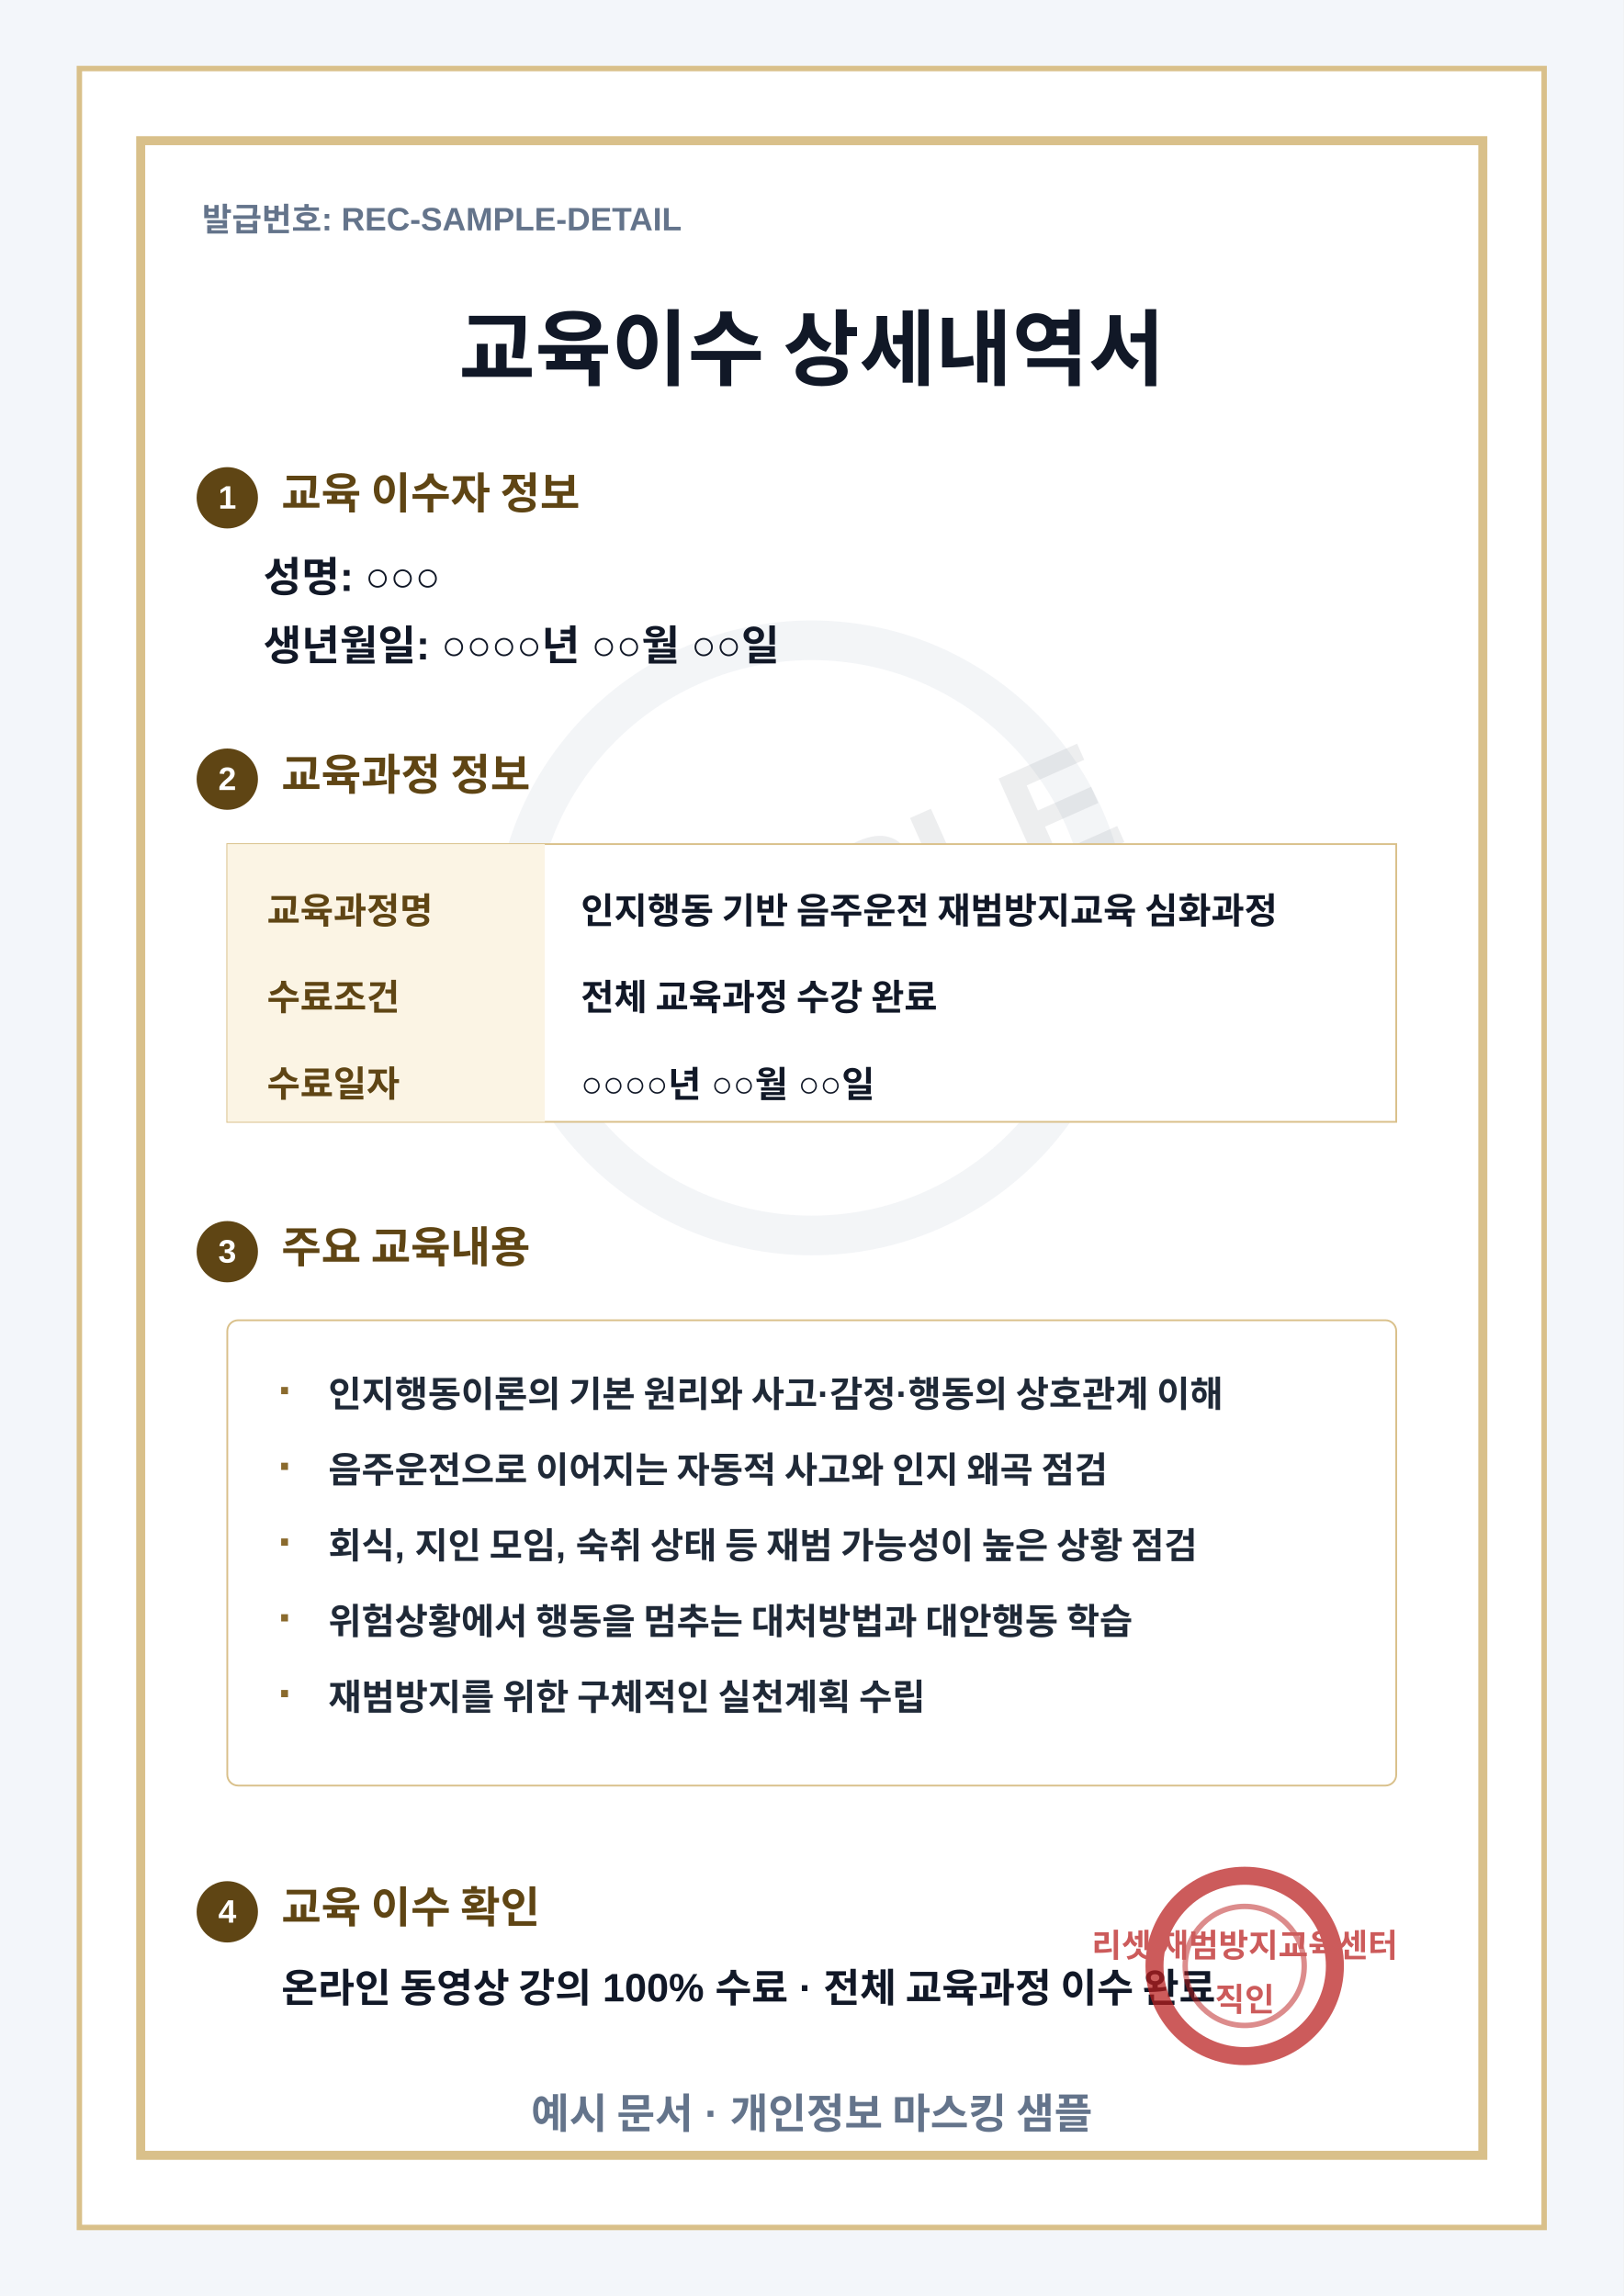
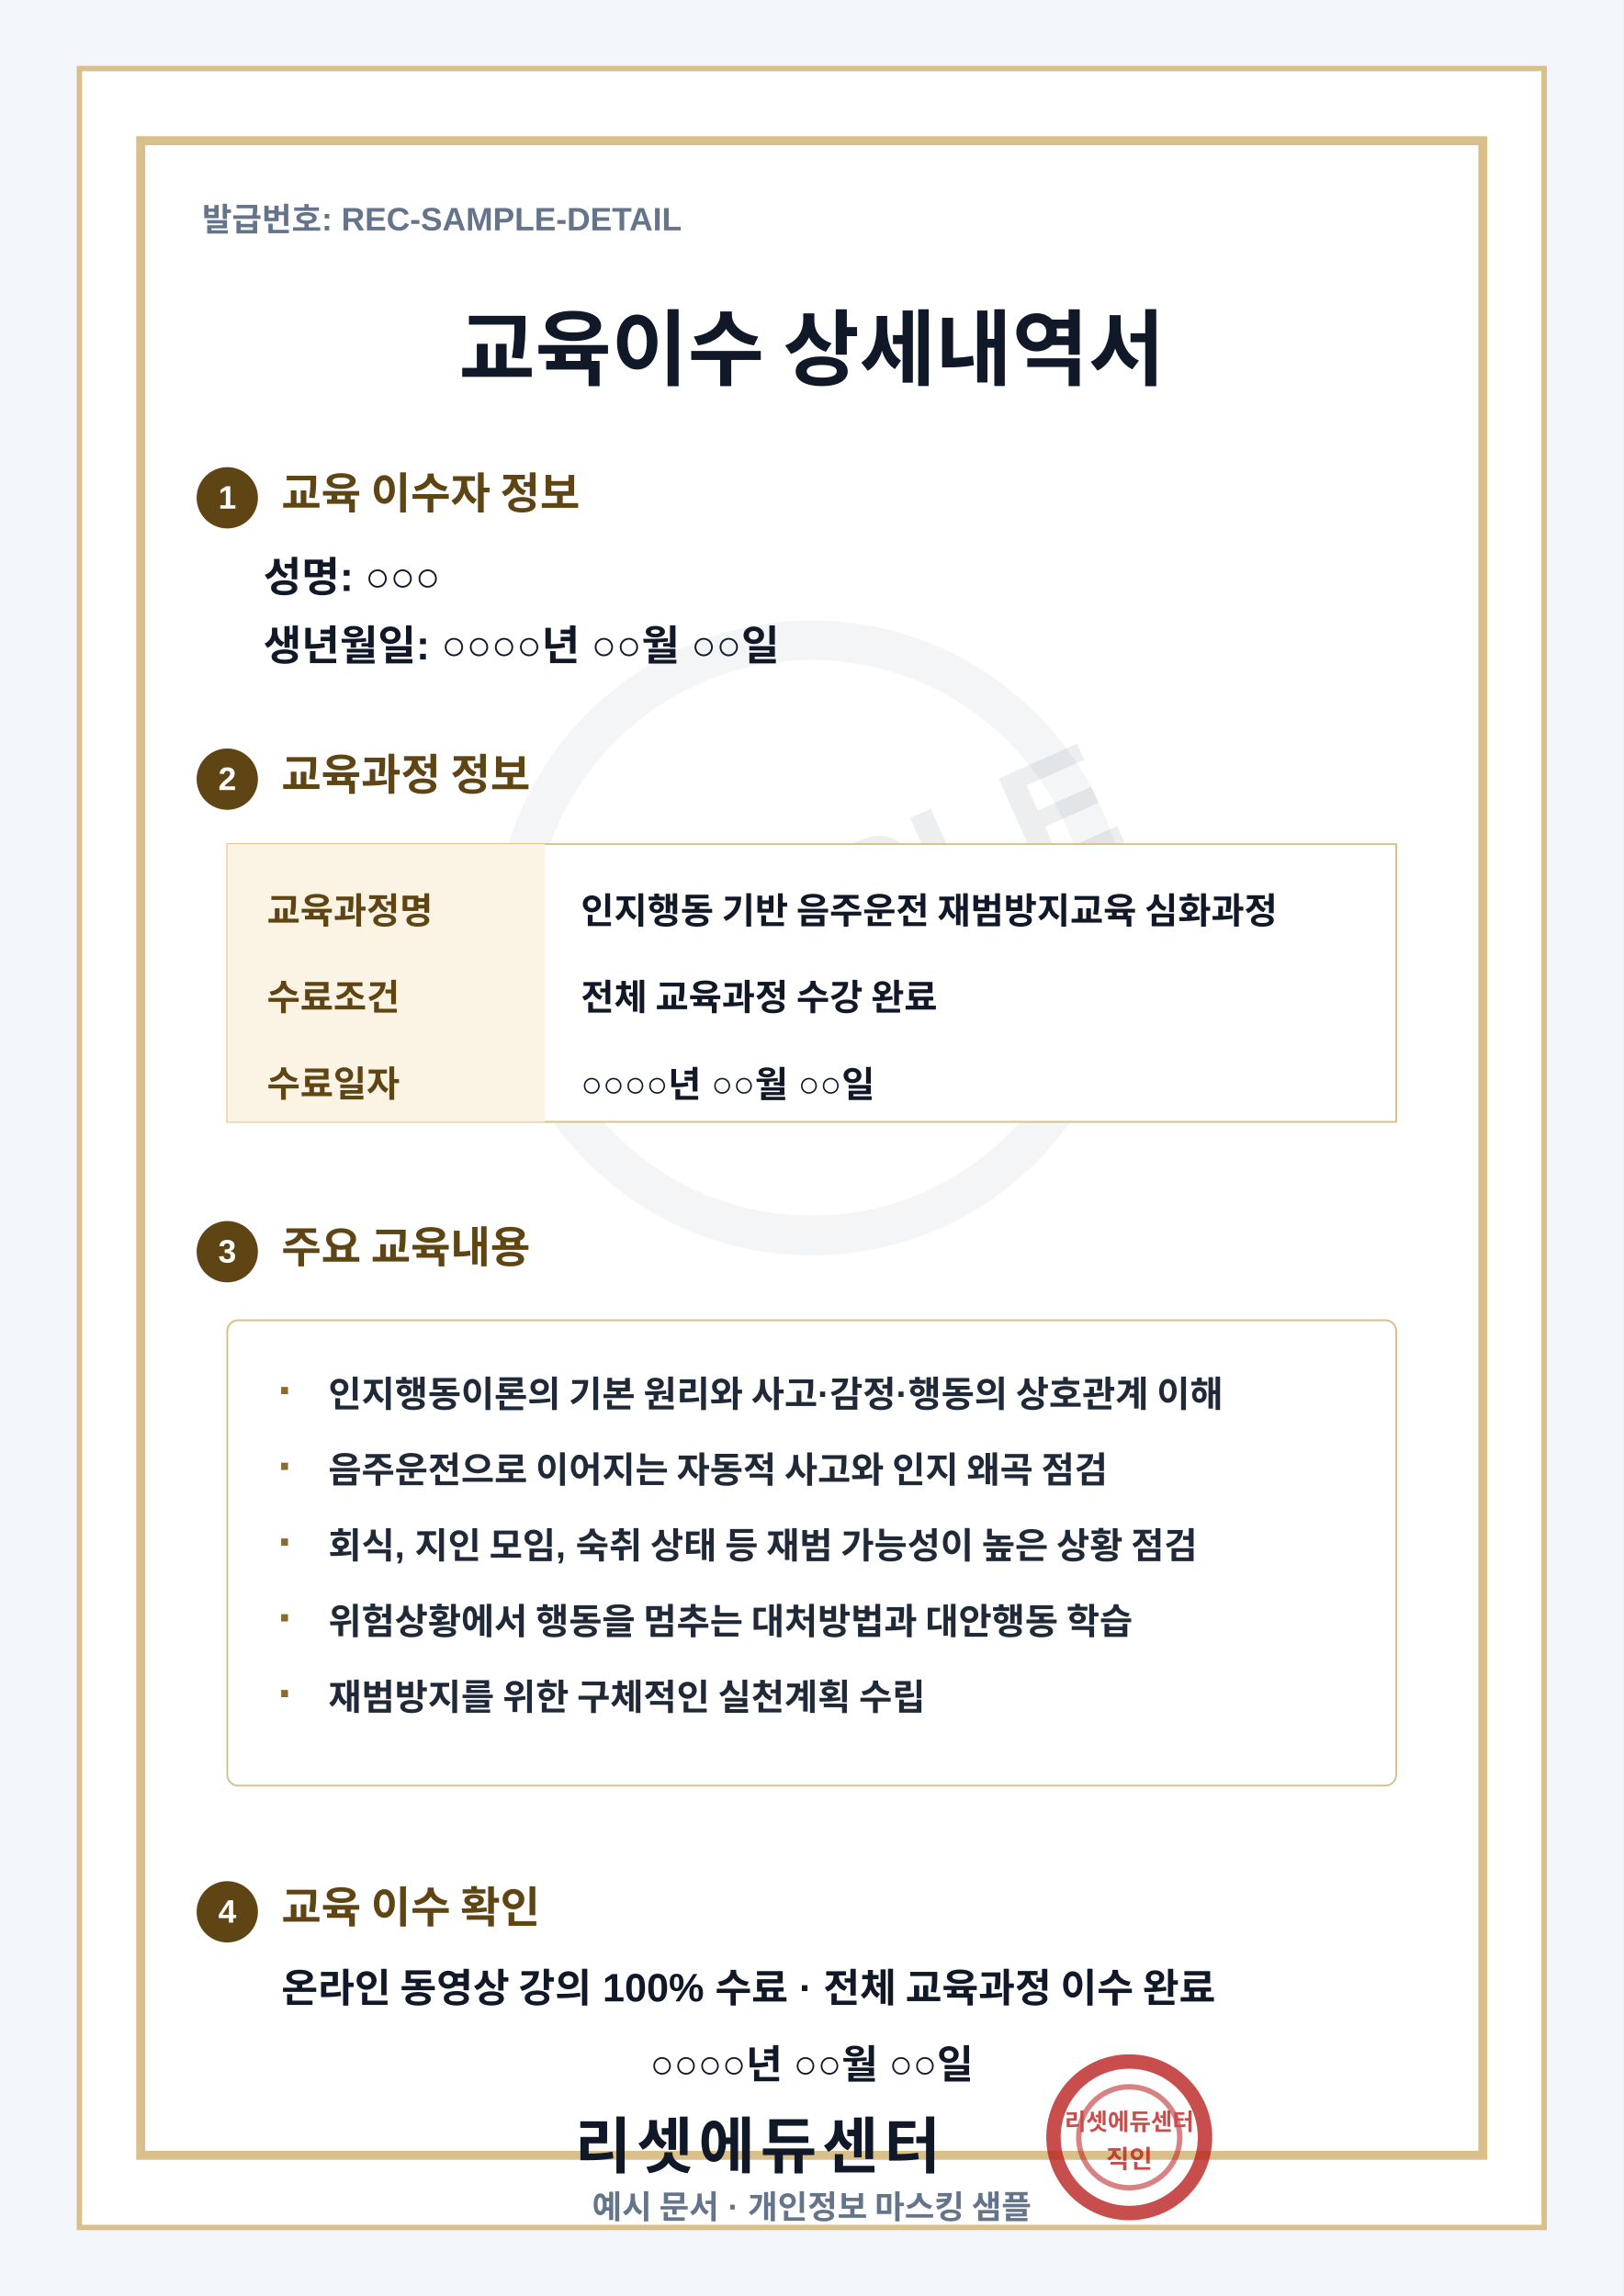
<svg xmlns="http://www.w3.org/2000/svg" width="900" height="1273" viewBox="0 0 900 1273" role="img" aria-label="재범방지교육 상세내역서 예시">
  <rect width="900" height="1273" fill="#f3f6fa" />
  <rect x="44" y="38" width="812" height="1197" fill="#ffffff" stroke="#d9c08a" stroke-width="3" />
  <rect x="78" y="78" width="744" height="1117" fill="#ffffff" stroke="#d9c08a" stroke-width="5" />
  <g opacity="0.052">
    <circle cx="450" cy="520" r="165" fill="none" stroke="#173968" stroke-width="22" />
    <text x="450" y="505" text-anchor="middle" font-family="Arial, 'Noto Sans KR', sans-serif" font-size="42" font-weight="900" fill="#173968">RESET EDU</text>
    <text x="450" y="555" text-anchor="middle" font-family="Arial, 'Noto Sans KR', sans-serif" font-size="36" font-weight="900" fill="#173968">CENTER</text>
  </g>
  <g transform="rotate(-24 450 520)">
    <text opacity="0.075" x="450" y="542" text-anchor="middle" font-family="Arial, 'Noto Sans KR', sans-serif" font-size="88" font-weight="900" fill="#0f172a">SAMPLE</text>
  </g>
  <text x="112" y="128" text-anchor="start" font-family="Arial, 'Noto Sans KR', sans-serif" font-size="18" font-weight="800" fill="#64748b">발급번호: REC-SAMPLE-DETAIL</text>
  <text x="450" y="210" text-anchor="middle" font-family="Arial, 'Noto Sans KR', sans-serif" font-size="46" font-weight="900" fill="#111827">교육이수 상세내역서</text>
  <circle cx="126" cy="276" r="17" fill="#5f4514" />
  <text x="126" y="282" text-anchor="middle" font-family="Arial, 'Noto Sans KR', sans-serif" font-size="18" font-weight="900" fill="#ffffff">1</text>
  <text x="156" y="282" text-anchor="start" font-family="Arial, 'Noto Sans KR', sans-serif" font-size="24" font-weight="900" fill="#5f4514">교육 이수자 정보</text>
  <text x="146" y="328" text-anchor="start" font-family="Arial, 'Noto Sans KR', sans-serif" font-size="23" font-weight="800" fill="#111827">성명: ○○○</text>
  <text x="146" y="366" text-anchor="start" font-family="Arial, 'Noto Sans KR', sans-serif" font-size="23" font-weight="800" fill="#111827">생년월일: ○○○○년 ○○월 ○○일</text>
  <circle cx="126" cy="432" r="17" fill="#5f4514" />
  <text x="126" y="438" text-anchor="middle" font-family="Arial, 'Noto Sans KR', sans-serif" font-size="18" font-weight="900" fill="#ffffff">2</text>
  <text x="156" y="438" text-anchor="start" font-family="Arial, 'Noto Sans KR', sans-serif" font-size="24" font-weight="900" fill="#5f4514">교육과정 정보</text>
  <rect x="126" y="468" width="648" height="154" fill="#ffffff" stroke="#d9c08a" />
  <rect x="126" y="468" width="176" height="154" fill="#fbf4e4" />
  <text x="148" y="512" text-anchor="start" font-family="Arial, 'Noto Sans KR', sans-serif" font-size="20" font-weight="900" fill="#5f4514">교육과정명</text>
  <text x="322" y="512" text-anchor="start" font-family="Arial, 'Noto Sans KR', sans-serif" font-size="20" font-weight="800" fill="#111827">인지행동 기반 음주운전 재범방지교육 심화과정</text>
  <text x="148" y="560" text-anchor="start" font-family="Arial, 'Noto Sans KR', sans-serif" font-size="20" font-weight="900" fill="#5f4514">수료조건</text>
  <text x="322" y="560" text-anchor="start" font-family="Arial, 'Noto Sans KR', sans-serif" font-size="20" font-weight="800" fill="#111827">전체 교육과정 수강 완료</text>
  <text x="148" y="608" text-anchor="start" font-family="Arial, 'Noto Sans KR', sans-serif" font-size="20" font-weight="900" fill="#5f4514">수료일자</text>
  <text x="322" y="608" text-anchor="start" font-family="Arial, 'Noto Sans KR', sans-serif" font-size="20" font-weight="800" fill="#111827">○○○○년 ○○월 ○○일</text>
  <circle cx="126" cy="694" r="17" fill="#5f4514" />
  <text x="126" y="700" text-anchor="middle" font-family="Arial, 'Noto Sans KR', sans-serif" font-size="18" font-weight="900" fill="#ffffff">3</text>
  <text x="156" y="700" text-anchor="start" font-family="Arial, 'Noto Sans KR', sans-serif" font-size="24" font-weight="900" fill="#5f4514">주요 교육내용</text>
  <rect x="126" y="732" width="648" height="258" rx="6" fill="#ffffff" stroke="#d9c08a" />
  <text x="154" y="780" text-anchor="start" font-family="Arial, 'Noto Sans KR', sans-serif" font-size="27" font-weight="900" fill="#8a6a2d">·</text>
  <text x="182" y="780" text-anchor="start" font-family="Arial, 'Noto Sans KR', sans-serif" font-size="20" font-weight="800" fill="#1f2937">인지행동이론의 기본 원리와 사고·감정·행동의 상호관계 이해</text>
  <text x="154" y="822" text-anchor="start" font-family="Arial, 'Noto Sans KR', sans-serif" font-size="27" font-weight="900" fill="#8a6a2d">·</text>
  <text x="182" y="822" text-anchor="start" font-family="Arial, 'Noto Sans KR', sans-serif" font-size="20" font-weight="800" fill="#1f2937">음주운전으로 이어지는 자동적 사고와 인지 왜곡 점검</text>
  <text x="154" y="864" text-anchor="start" font-family="Arial, 'Noto Sans KR', sans-serif" font-size="27" font-weight="900" fill="#8a6a2d">·</text>
  <text x="182" y="864" text-anchor="start" font-family="Arial, 'Noto Sans KR', sans-serif" font-size="20" font-weight="800" fill="#1f2937">회식, 지인 모임, 숙취 상태 등 재범 가능성이 높은 상황 점검</text>
  <text x="154" y="906" text-anchor="start" font-family="Arial, 'Noto Sans KR', sans-serif" font-size="27" font-weight="900" fill="#8a6a2d">·</text>
  <text x="182" y="906" text-anchor="start" font-family="Arial, 'Noto Sans KR', sans-serif" font-size="20" font-weight="800" fill="#1f2937">위험상황에서 행동을 멈추는 대처방법과 대안행동 학습</text>
  <text x="154" y="948" text-anchor="start" font-family="Arial, 'Noto Sans KR', sans-serif" font-size="27" font-weight="900" fill="#8a6a2d">·</text>
  <text x="182" y="948" text-anchor="start" font-family="Arial, 'Noto Sans KR', sans-serif" font-size="20" font-weight="800" fill="#1f2937">재범방지를 위한 구체적인 실천계획 수립</text>
  <circle cx="126" cy="1060" r="17" fill="#5f4514" />
  <text x="126" y="1066" text-anchor="middle" font-family="Arial, 'Noto Sans KR', sans-serif" font-size="18" font-weight="900" fill="#ffffff">4</text>
  <text x="156" y="1066" text-anchor="start" font-family="Arial, 'Noto Sans KR', sans-serif" font-size="24" font-weight="900" fill="#5f4514">교육 이수 확인</text>
  <text x="156" y="1110" text-anchor="start" font-family="Arial, 'Noto Sans KR', sans-serif" font-size="22" font-weight="900" fill="#111827">온라인 동영상 강의 100% 수료 · 전체 교육과정 이수 완료</text>
-   <g opacity="0.72">
-     <circle cx="690" cy="1090" r="50" fill="none" stroke="#b91c1c" stroke-width="10" />
-     <circle cx="690" cy="1090" r="33" fill="none" stroke="#b91c1c" stroke-width="3" opacity="0.7" />
-     <text x="690" y="1085" text-anchor="middle" font-family="Arial, 'Noto Sans KR', sans-serif" font-size="18" font-weight="900" fill="#b91c1c">리셋 재범방지교육센터</text>
-     <text x="690" y="1115" text-anchor="middle" font-family="Arial, 'Noto Sans KR', sans-serif" font-size="18" font-weight="900" fill="#b91c1c">직인</text>
+   <text x="450" y="1152" text-anchor="middle" font-family="Arial, 'Noto Sans KR', sans-serif" font-size="22" font-weight="800" fill="#111827">○○○○년 ○○월 ○○일</text>
+   <g>
+     <text letter-spacing="3" x="420" y="1202" text-anchor="middle" font-family="Arial, 'Noto Sans KR', sans-serif" font-size="34" font-weight="900" fill="#111827">리셋에듀센터</text>
+     <g opacity="0.78">
+       <circle cx="626" cy="1185" r="42" fill="none" stroke="#b91c1c" stroke-width="8" />
+       <circle cx="626" cy="1185" r="28" fill="none" stroke="#b91c1c" stroke-width="3" opacity="0.7" />
+       <text x="626" y="1181" text-anchor="middle" font-family="Arial, 'Noto Sans KR', sans-serif" font-size="13" font-weight="900" fill="#b91c1c">리셋에듀센터</text>
+       <text x="626" y="1202" text-anchor="middle" font-family="Arial, 'Noto Sans KR', sans-serif" font-size="14" font-weight="900" fill="#b91c1c">직인</text>
+     </g>
  </g>
-   <text x="450" y="1180" text-anchor="middle" font-family="Arial, 'Noto Sans KR', sans-serif" font-size="23" font-weight="900" fill="#64748b">예시 문서 · 개인정보 마스킹 샘플</text>
+   <text x="450" y="1230" text-anchor="middle" font-family="Arial, 'Noto Sans KR', sans-serif" font-size="18" font-weight="900" fill="#64748b">예시 문서 · 개인정보 마스킹 샘플</text>
</svg>
